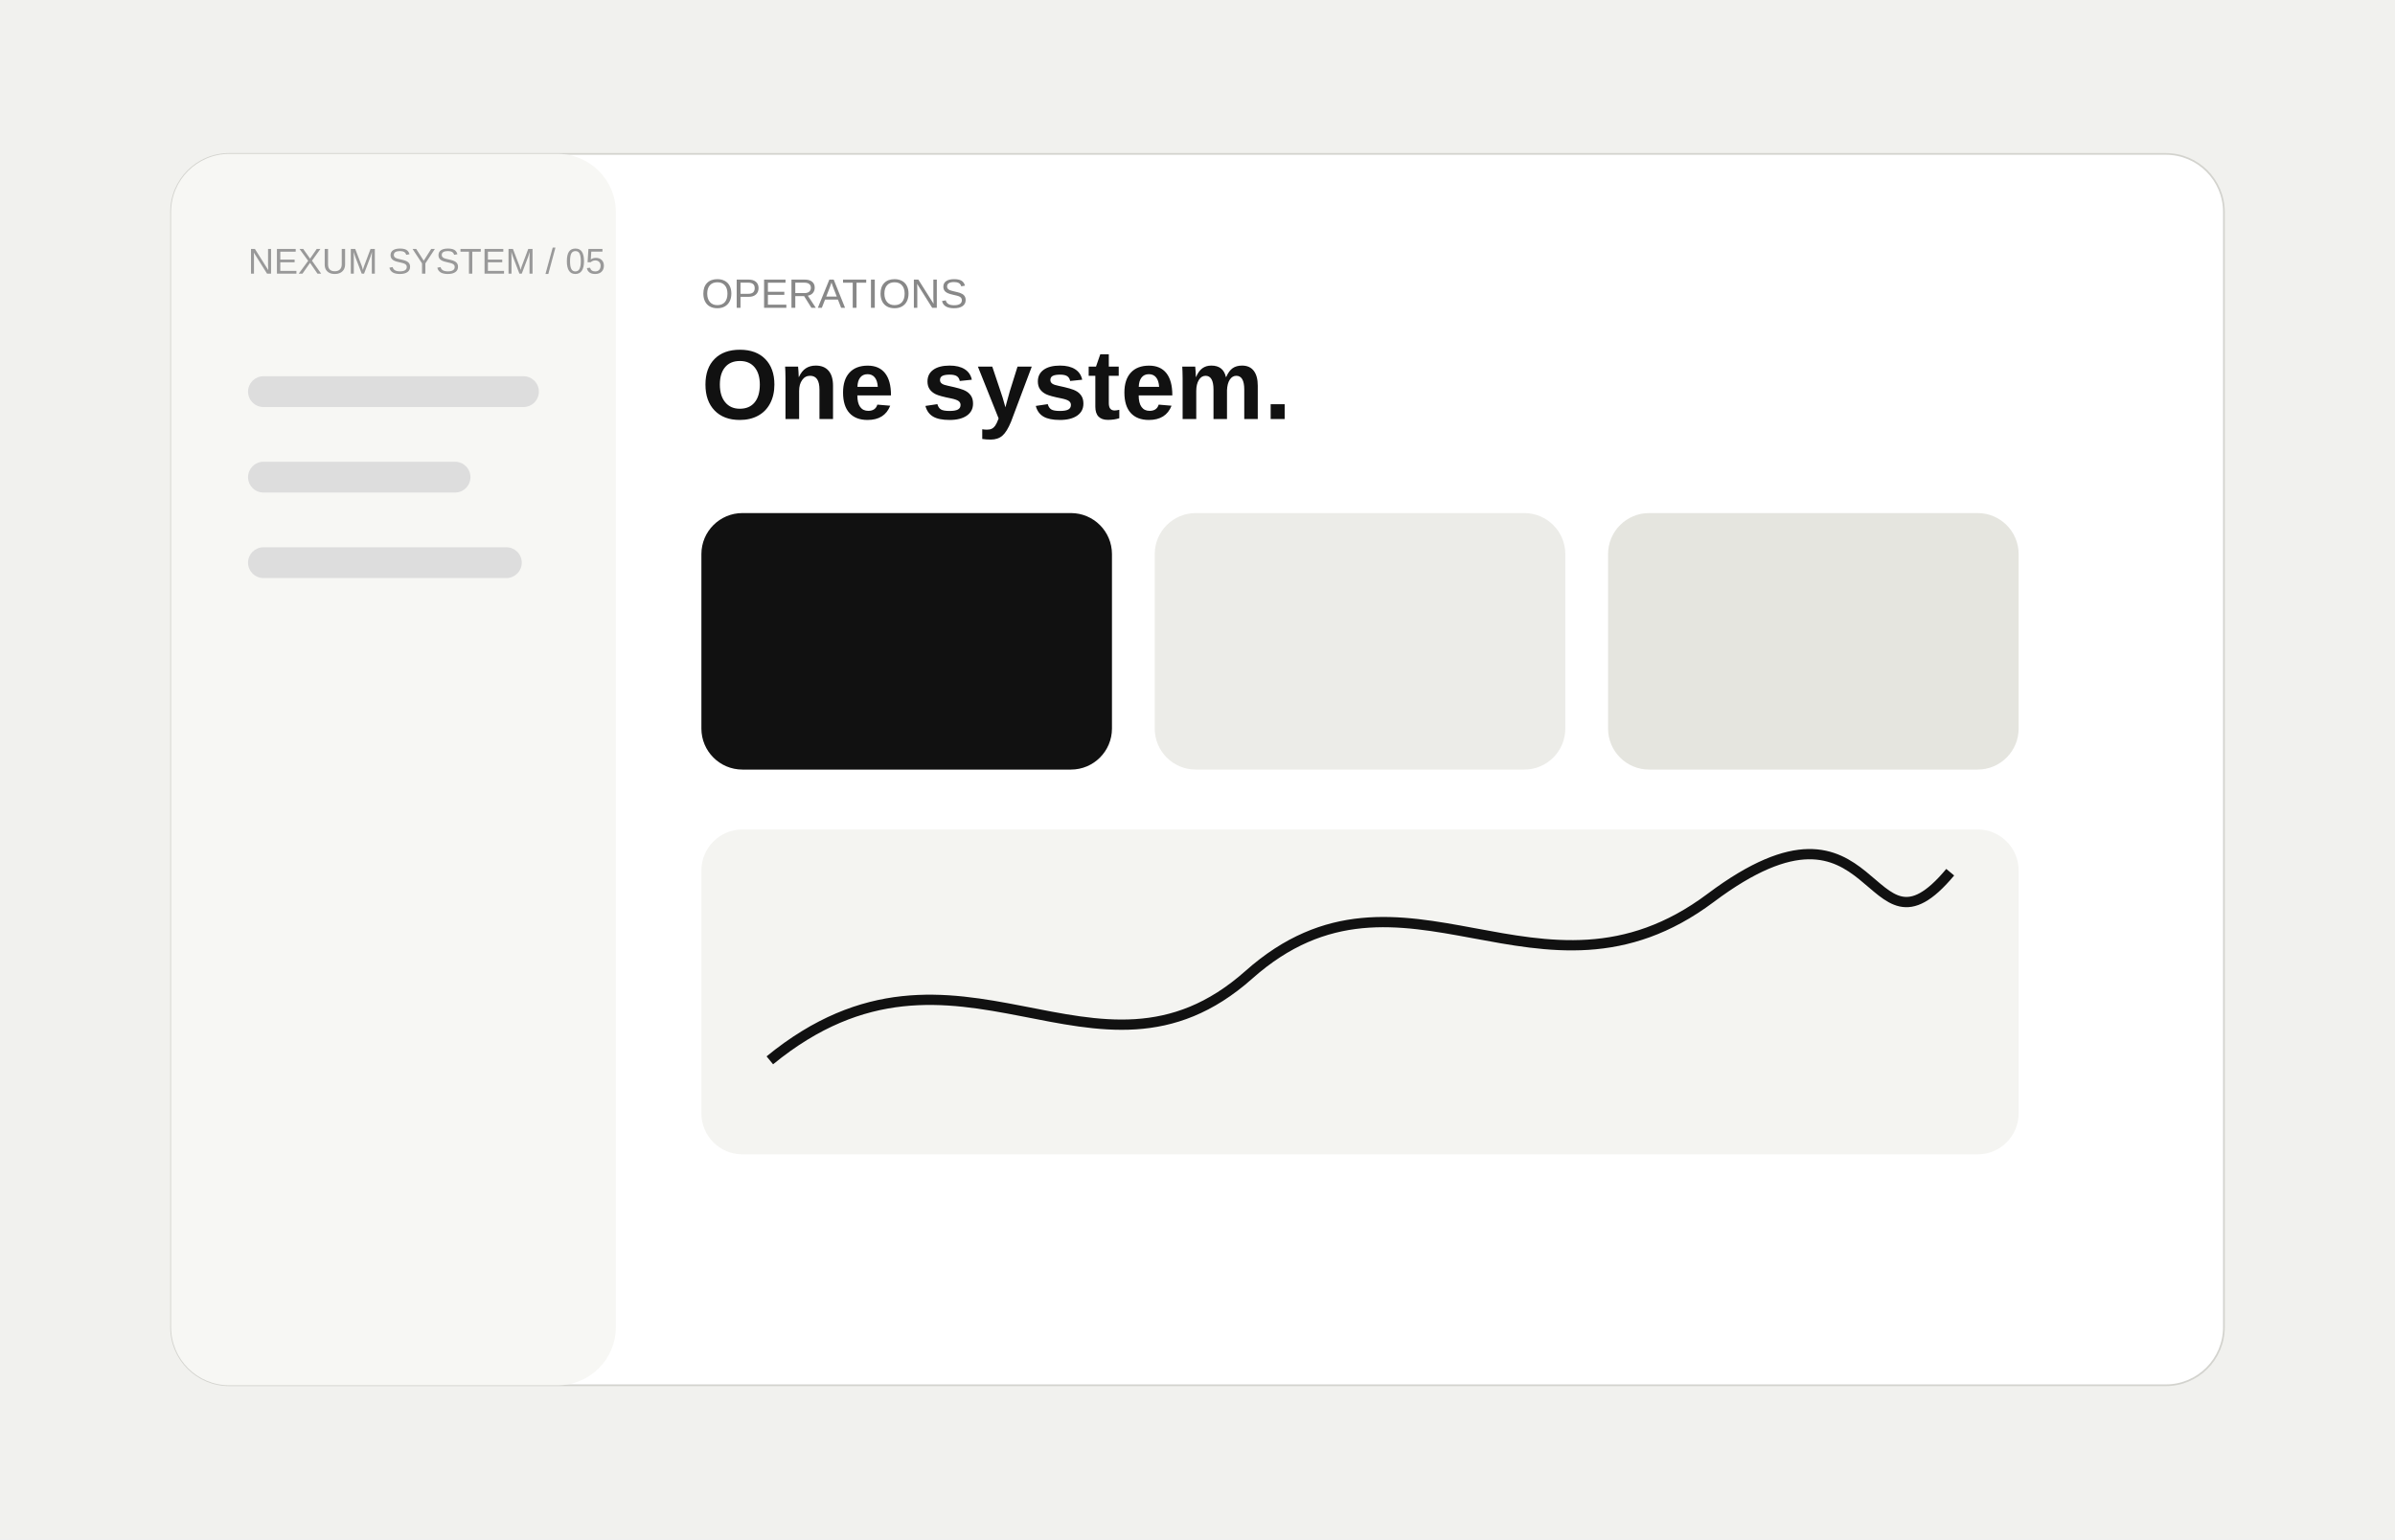
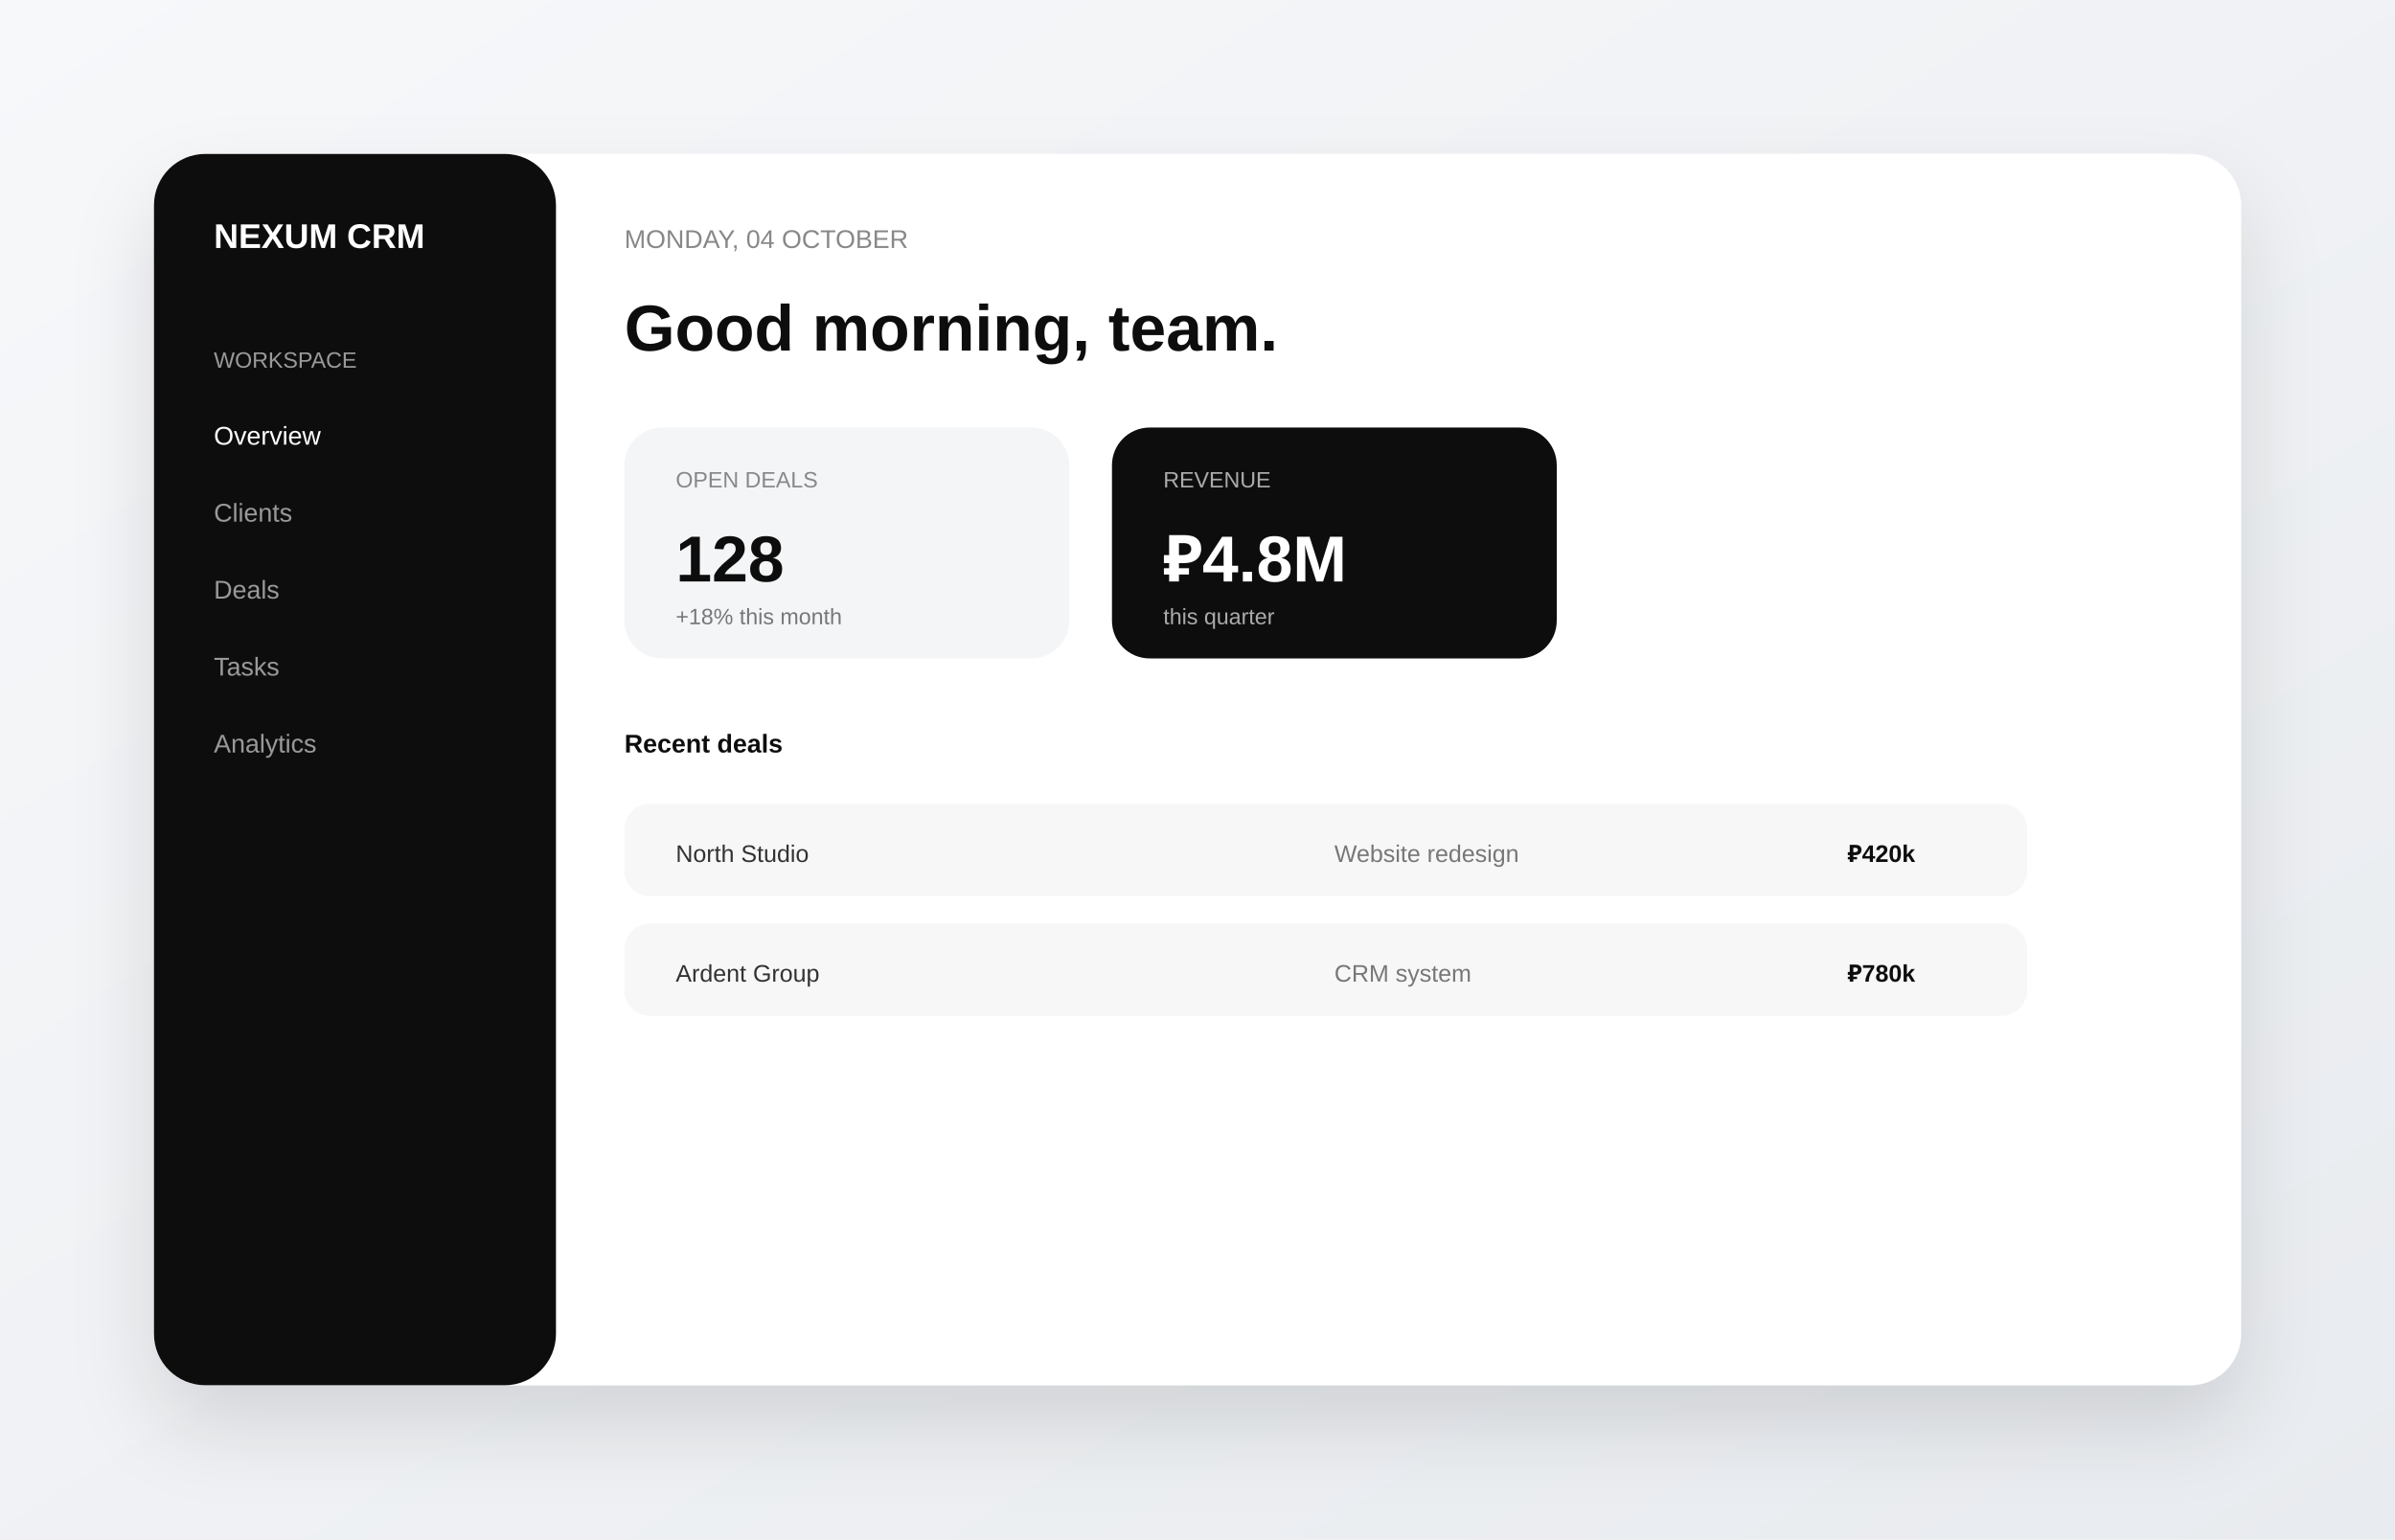
<svg xmlns="http://www.w3.org/2000/svg" viewBox="0 0 1400 900">
-   <rect width="1400" height="900" fill="#f1f1ee" />
-   <rect x="100" y="90" width="1200" height="720" rx="34" fill="#fff" stroke="#d3d3ce" />
-   <rect x="100" y="90" width="260" height="720" rx="34" fill="#f7f7f4" />
-   <text x="145" y="160" font-family="Arial" font-size="21" fill="#999">NEXUM SYSTEM / 05</text>
-   <rect x="145" y="220" width="170" height="18" rx="9" fill="#ddd" />
-   <rect x="145" y="270" width="130" height="18" rx="9" fill="#ddd" />
-   <rect x="145" y="320" width="160" height="18" rx="9" fill="#ddd" />
-   <text x="410" y="180" font-family="Arial" font-size="24" fill="#888">OPERATIONS</text>
-   <text x="410" y="245" font-family="Arial" font-size="58" font-weight="700" fill="#111">One system.</text>
-   <rect x="410" y="300" width="240" height="150" rx="24" fill="#111" />
-   <rect x="675" y="300" width="240" height="150" rx="24" fill="#ecece8" />
-   <rect x="940" y="300" width="240" height="150" rx="24" fill="#e5e5df" />
-   <rect x="410" y="485" width="770" height="190" rx="24" fill="#f4f4f1" />
-   <path d="M450 620 C560 530 640 650 730 570 S900 600 1000 525 S1090 570 1140 510" fill="none" stroke="#111" stroke-width="6" />
+   <defs>
+     <linearGradient id="bg" x1="0" y1="0" x2="1" y2="1">
+       <stop stop-color="#f7f8fa" />
+       <stop offset="1" stop-color="#e8ebef" />
+     </linearGradient>
+     <filter id="s">
+       <feDropShadow dx="0" dy="24" stdDeviation="24" flood-color="#111" flood-opacity=".12" />
+     </filter>
+   </defs>
+   <rect width="1400" height="900" fill="url(#bg)" />
+   <g filter="url(#s)">
+     <rect x="90" y="90" width="1220" height="720" rx="30" fill="#fff" />
+     <rect x="90" y="90" width="235" height="720" rx="30" fill="#111" />
+     <text x="125" y="145" font-family="Arial" font-size="20" font-weight="700" fill="#fff">NEXUM CRM</text>
+     <text x="125" y="215" font-family="Arial" font-size="13" fill="#999">WORKSPACE</text>
+     <text x="125" y="260" font-family="Arial" font-size="15" fill="#fff">Overview</text>
+     <text x="125" y="305" font-family="Arial" font-size="15" fill="#999">Clients</text>
+     <text x="125" y="350" font-family="Arial" font-size="15" fill="#999">Deals</text>
+     <text x="125" y="395" font-family="Arial" font-size="15" fill="#999">Tasks</text>
+     <text x="125" y="440" font-family="Arial" font-size="15" fill="#999">Analytics</text>
+     <text x="365" y="145" font-family="Arial" font-size="15" fill="#888">MONDAY, 04 OCTOBER</text>
+     <text x="365" y="205" font-family="Arial" font-size="38" font-weight="700" fill="#111">Good morning, team.</text>
+     <rect x="365" y="250" width="260" height="135" rx="22" fill="#f3f5f7" />
+     <text x="395" y="285" font-family="Arial" font-size="13" fill="#888">OPEN DEALS</text>
+     <text x="395" y="340" font-family="Arial" font-size="38" font-weight="700" fill="#111">128</text>
+     <text x="395" y="365" font-family="Arial" font-size="13" fill="#777">+18% this month</text>
+     <rect x="650" y="250" width="260" height="135" rx="22" fill="#111" />
+     <text x="680" y="285" font-family="Arial" font-size="13" fill="#aaa">REVENUE</text>
+     <text x="680" y="340" font-family="Arial" font-size="38" font-weight="700" fill="#fff">₽4.8M</text>
+     <text x="680" y="365" font-family="Arial" font-size="13" fill="#aaa">this quarter</text>
+     <text x="365" y="440" font-family="Arial" font-size="15" font-weight="700" fill="#111">Recent deals</text>
+     <rect x="365" y="470" width="820" height="54" rx="15" fill="#f7f7f7" />
+     <text x="395" y="504" font-family="Arial" font-size="14" fill="#333">North Studio</text>
+     <text x="780" y="504" font-family="Arial" font-size="14" fill="#777">Website redesign</text>
+     <text x="1080" y="504" font-family="Arial" font-size="14" font-weight="700" fill="#111">₽420k</text>
+     <rect x="365" y="540" width="820" height="54" rx="15" fill="#f7f7f7" />
+     <text x="395" y="574" font-family="Arial" font-size="14" fill="#333">Ardent Group</text>
+     <text x="780" y="574" font-family="Arial" font-size="14" fill="#777">CRM system</text>
+     <text x="1080" y="574" font-family="Arial" font-size="14" font-weight="700" fill="#111">₽780k</text>
+   </g>
</svg>
